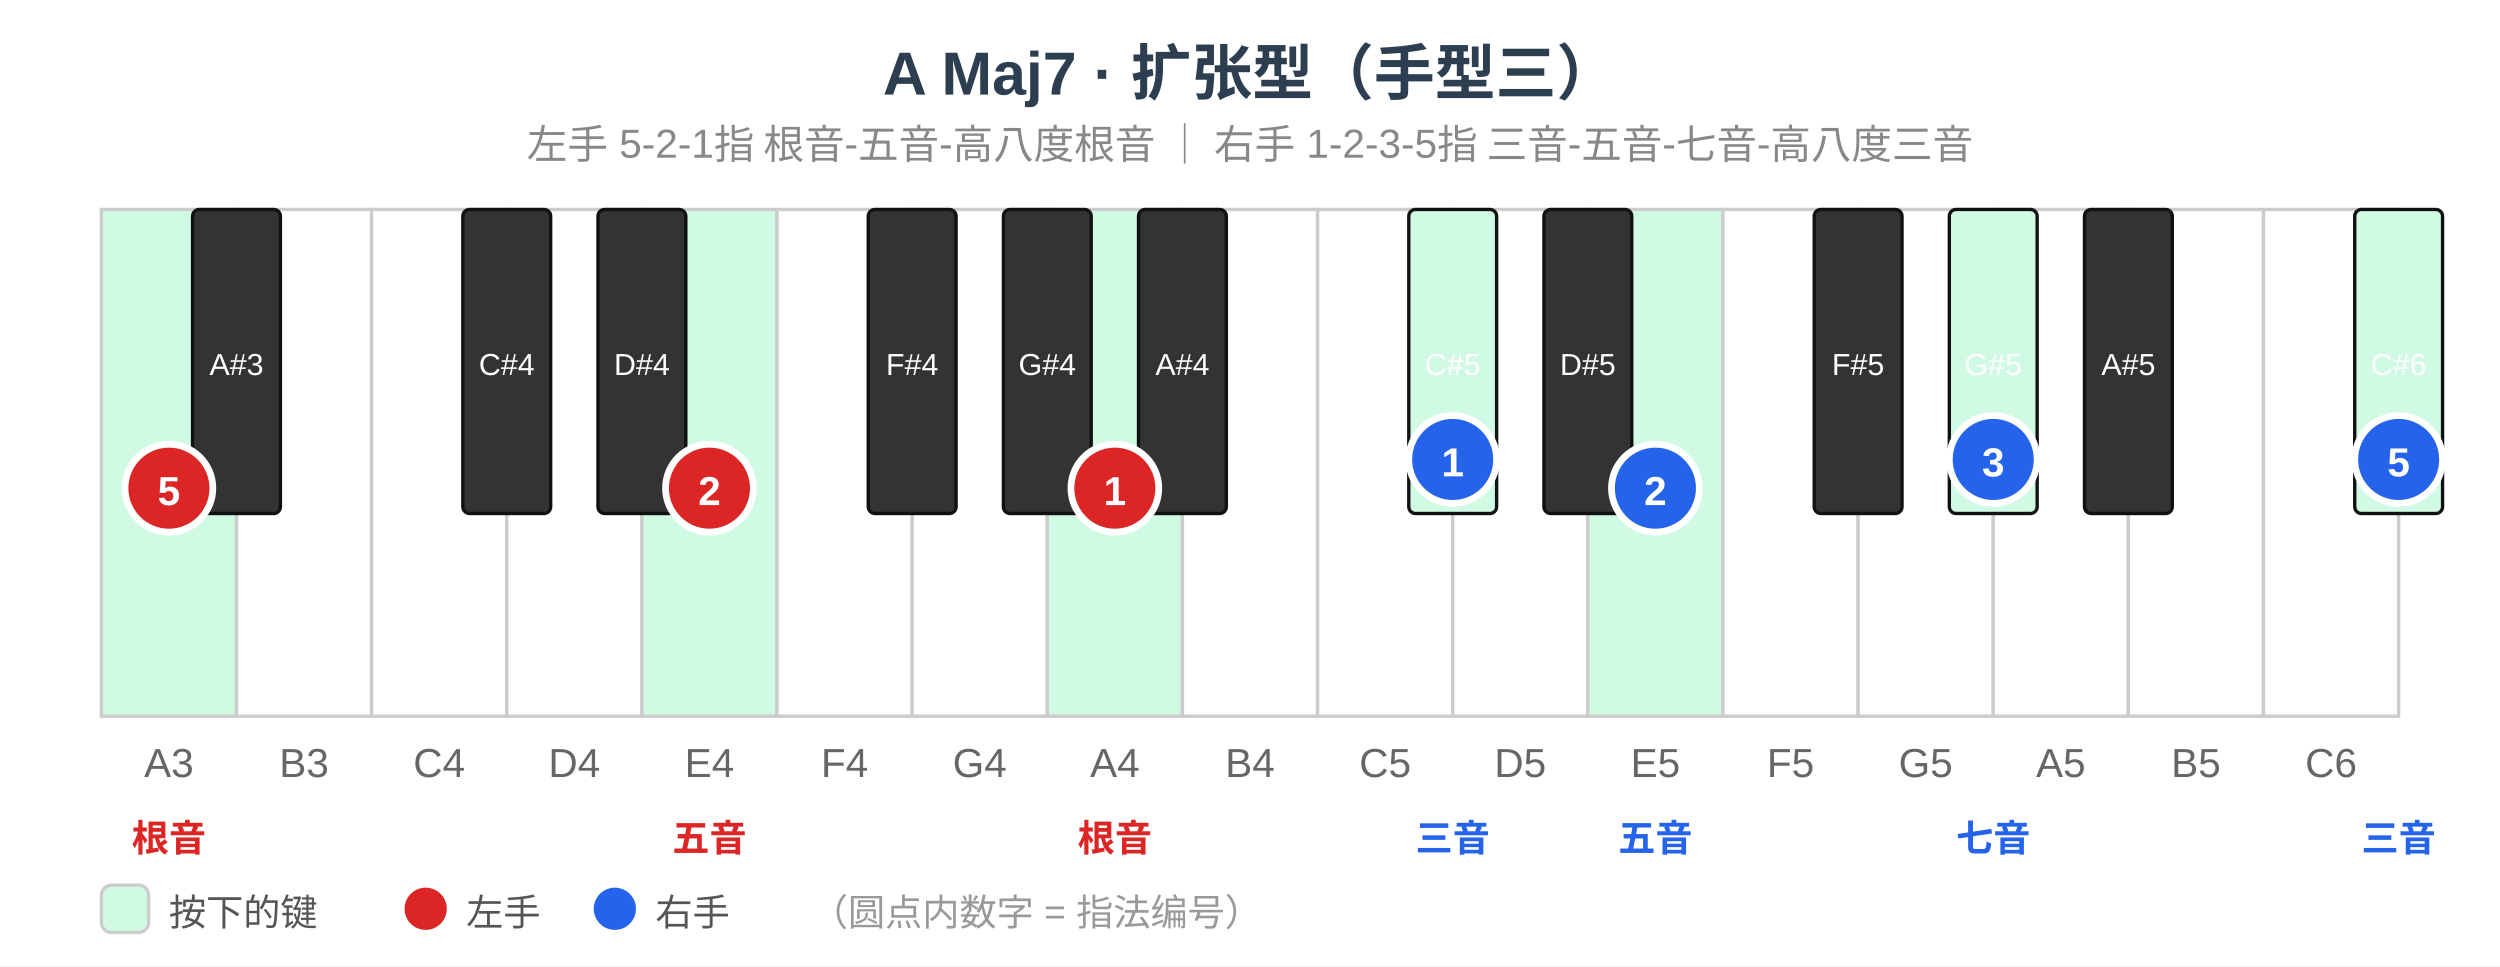
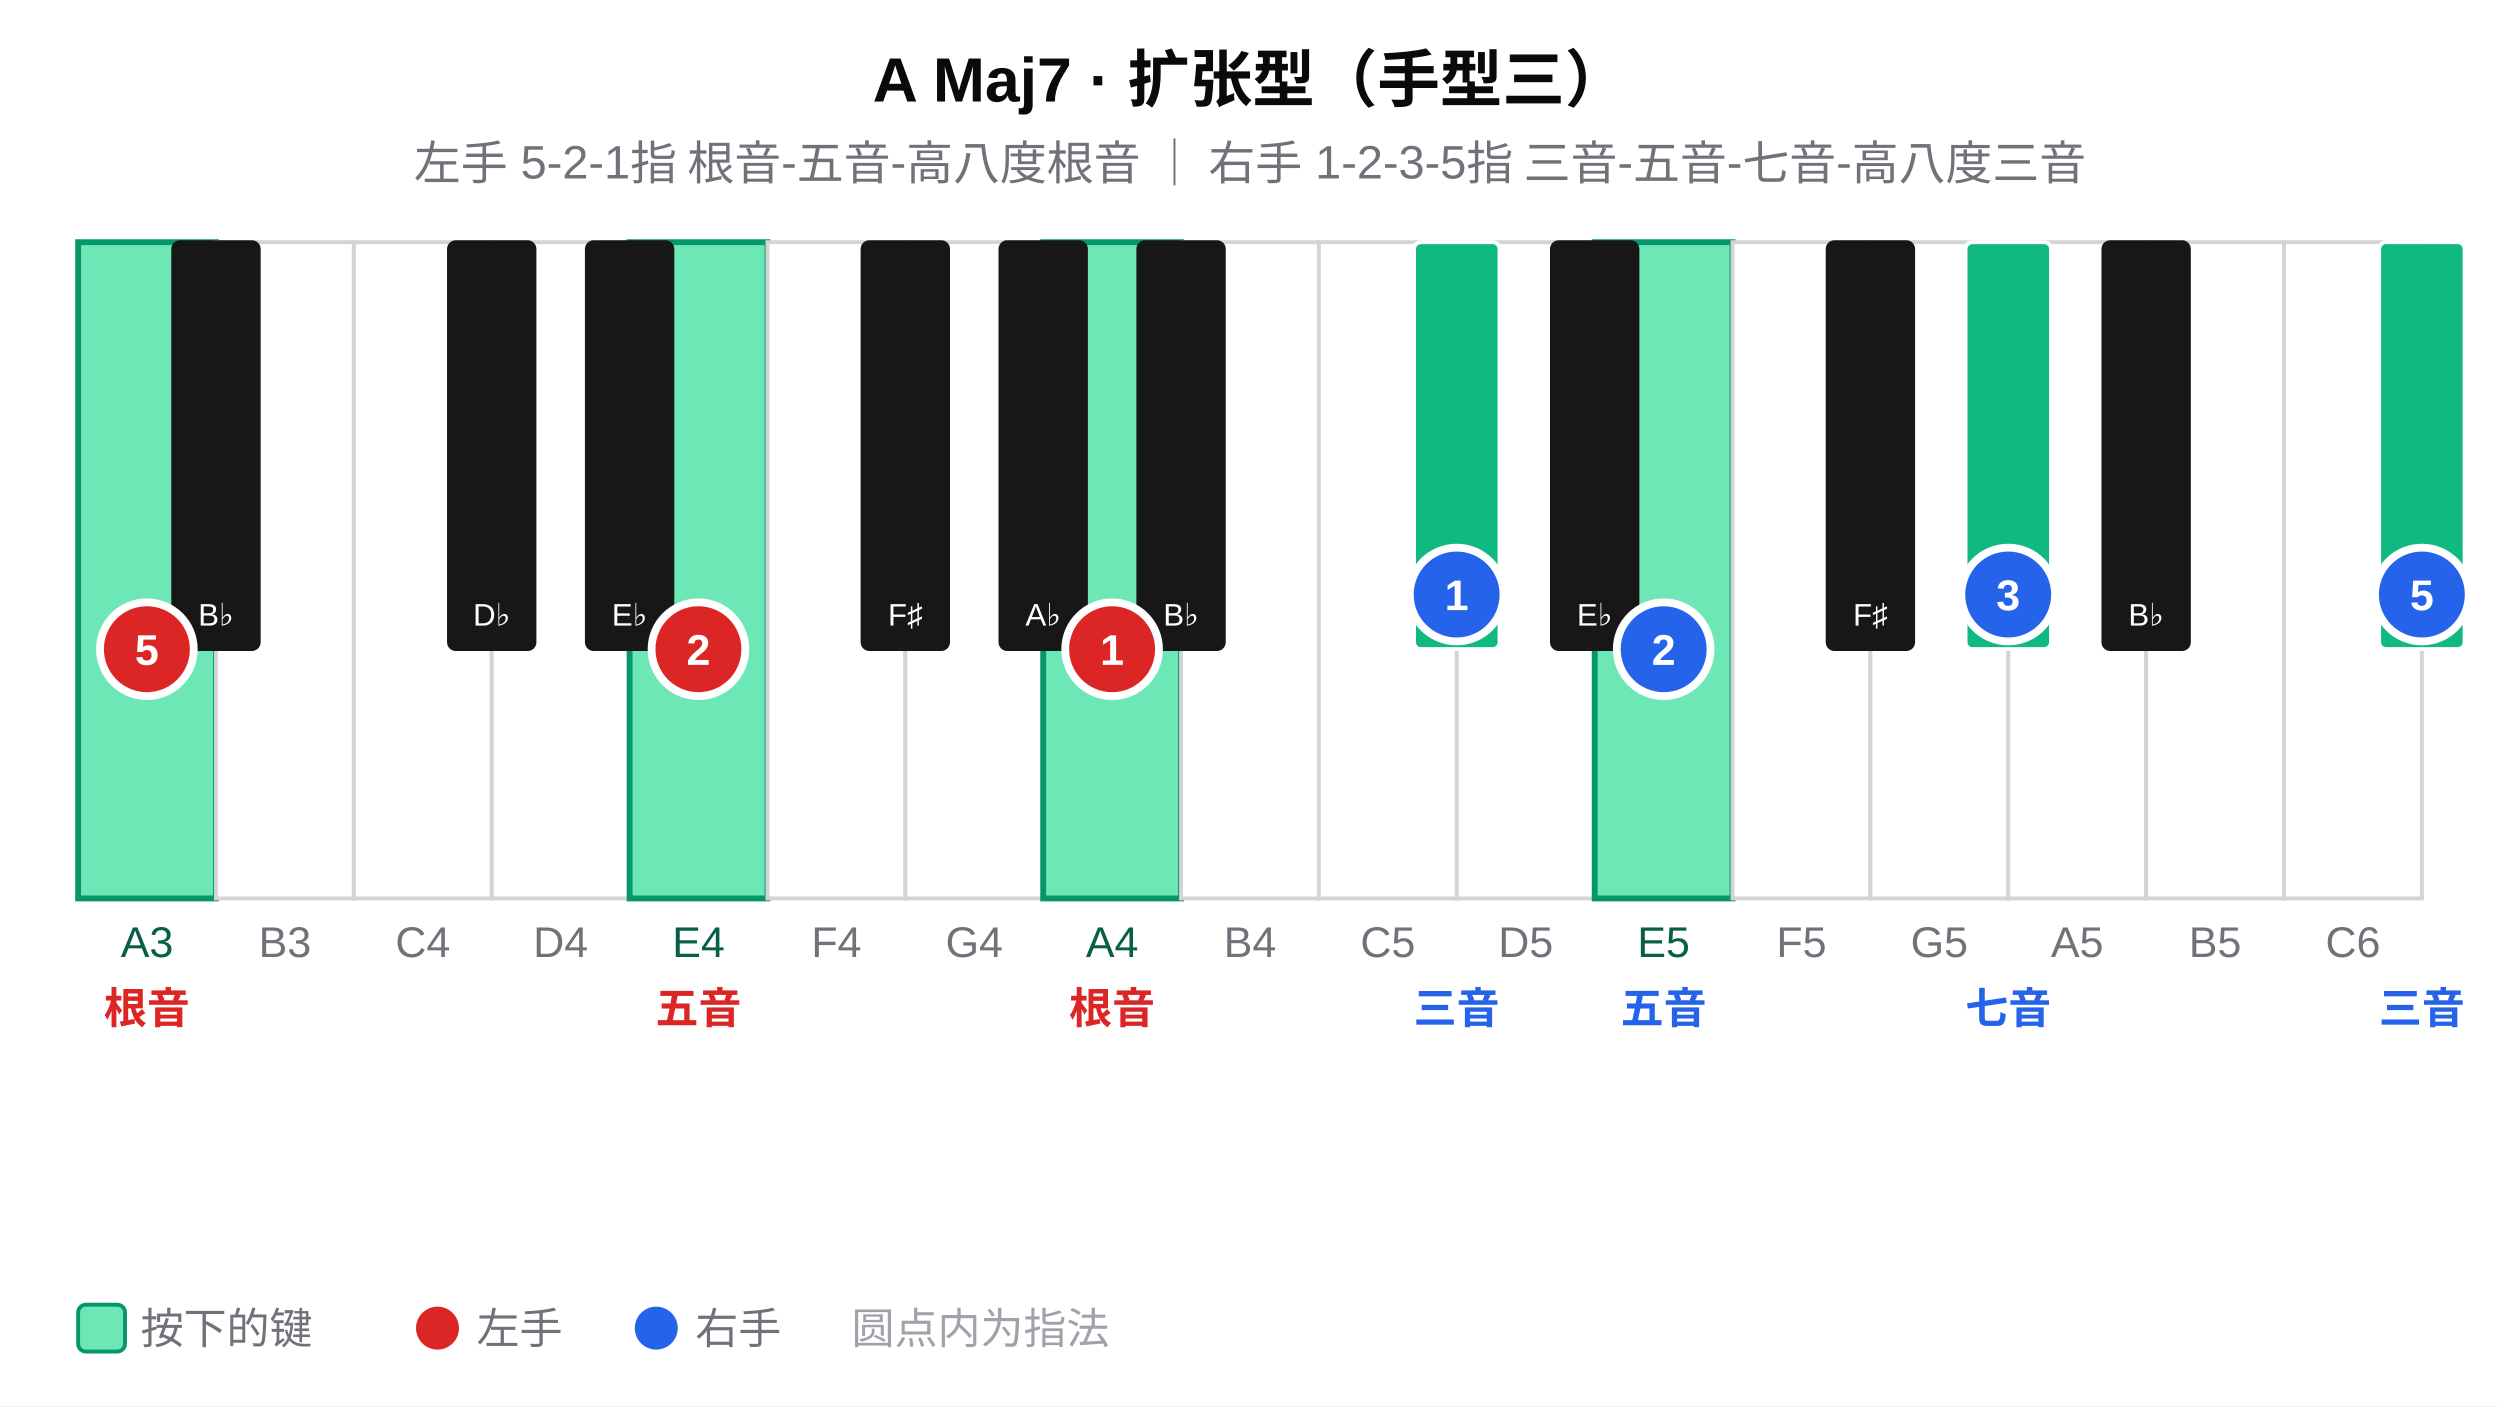
- <svg xmlns="http://www.w3.org/2000/svg" viewBox="0 0 740 286" width="740" height="286">
-   <rect width="740" height="286" fill="#ffffff" />
-   <text x="370.0" y="28" text-anchor="middle" font-family="Arial,sans-serif" font-size="18" font-weight="bold" fill="#2c3e50">A Maj7 · 扩张型（手型三）</text>
-   <text x="370.0" y="47" text-anchor="middle" font-family="Arial,sans-serif" font-size="12" fill="#888">左手 5-2-1指 根音-五音-高八度根音 ｜ 右手 1-2-3-5指 三音-五音-七音-高八度三音</text>
-   <rect x="30.0" y="62" width="40" height="150" fill="#d1fae5" stroke="#ccc" stroke-width="1" />
-   <text x="50.0" y="230" text-anchor="middle" font-family="Arial,sans-serif" font-size="12" fill="#666">A3</text>
-   <rect x="70.0" y="62" width="40" height="150" fill="white" stroke="#ccc" stroke-width="1" />
-   <text x="90.0" y="230" text-anchor="middle" font-family="Arial,sans-serif" font-size="12" fill="#666">B3</text>
-   <rect x="110.0" y="62" width="40" height="150" fill="white" stroke="#ccc" stroke-width="1" />
-   <text x="130.0" y="230" text-anchor="middle" font-family="Arial,sans-serif" font-size="12" fill="#666">C4</text>
-   <rect x="150.0" y="62" width="40" height="150" fill="white" stroke="#ccc" stroke-width="1" />
-   <text x="170.0" y="230" text-anchor="middle" font-family="Arial,sans-serif" font-size="12" fill="#666">D4</text>
-   <rect x="190.0" y="62" width="40" height="150" fill="#d1fae5" stroke="#ccc" stroke-width="1" />
-   <text x="210.0" y="230" text-anchor="middle" font-family="Arial,sans-serif" font-size="12" fill="#666">E4</text>
-   <rect x="230.0" y="62" width="40" height="150" fill="white" stroke="#ccc" stroke-width="1" />
-   <text x="250.0" y="230" text-anchor="middle" font-family="Arial,sans-serif" font-size="12" fill="#666">F4</text>
-   <rect x="270.0" y="62" width="40" height="150" fill="white" stroke="#ccc" stroke-width="1" />
-   <text x="290.0" y="230" text-anchor="middle" font-family="Arial,sans-serif" font-size="12" fill="#666">G4</text>
-   <rect x="310.0" y="62" width="40" height="150" fill="#d1fae5" stroke="#ccc" stroke-width="1" />
-   <text x="330.0" y="230" text-anchor="middle" font-family="Arial,sans-serif" font-size="12" fill="#666">A4</text>
-   <rect x="350.0" y="62" width="40" height="150" fill="white" stroke="#ccc" stroke-width="1" />
-   <text x="370.0" y="230" text-anchor="middle" font-family="Arial,sans-serif" font-size="12" fill="#666">B4</text>
-   <rect x="390.0" y="62" width="40" height="150" fill="white" stroke="#ccc" stroke-width="1" />
-   <text x="410.0" y="230" text-anchor="middle" font-family="Arial,sans-serif" font-size="12" fill="#666">C5</text>
-   <rect x="430.0" y="62" width="40" height="150" fill="white" stroke="#ccc" stroke-width="1" />
-   <text x="450.0" y="230" text-anchor="middle" font-family="Arial,sans-serif" font-size="12" fill="#666">D5</text>
-   <rect x="470.0" y="62" width="40" height="150" fill="#d1fae5" stroke="#ccc" stroke-width="1" />
-   <text x="490.0" y="230" text-anchor="middle" font-family="Arial,sans-serif" font-size="12" fill="#666">E5</text>
-   <rect x="510.0" y="62" width="40" height="150" fill="white" stroke="#ccc" stroke-width="1" />
-   <text x="530.0" y="230" text-anchor="middle" font-family="Arial,sans-serif" font-size="12" fill="#666">F5</text>
-   <rect x="550.0" y="62" width="40" height="150" fill="white" stroke="#ccc" stroke-width="1" />
-   <text x="570.0" y="230" text-anchor="middle" font-family="Arial,sans-serif" font-size="12" fill="#666">G5</text>
-   <rect x="590.0" y="62" width="40" height="150" fill="white" stroke="#ccc" stroke-width="1" />
-   <text x="610.0" y="230" text-anchor="middle" font-family="Arial,sans-serif" font-size="12" fill="#666">A5</text>
-   <rect x="630.0" y="62" width="40" height="150" fill="white" stroke="#ccc" stroke-width="1" />
-   <text x="650.0" y="230" text-anchor="middle" font-family="Arial,sans-serif" font-size="12" fill="#666">B5</text>
-   <rect x="670.0" y="62" width="40" height="150" fill="white" stroke="#ccc" stroke-width="1" />
-   <text x="690.0" y="230" text-anchor="middle" font-family="Arial,sans-serif" font-size="12" fill="#666">C6</text>
-   <rect x="57.0" y="62" width="26" height="90" fill="#333" stroke="#111" stroke-width="1" rx="2" />
-   <text x="70.0" y="111.0" text-anchor="middle" font-family="Arial,sans-serif" font-size="9" fill="#fff">A#3</text>
-   <rect x="137.0" y="62" width="26" height="90" fill="#333" stroke="#111" stroke-width="1" rx="2" />
-   <text x="150.0" y="111.0" text-anchor="middle" font-family="Arial,sans-serif" font-size="9" fill="#fff">C#4</text>
-   <rect x="177.0" y="62" width="26" height="90" fill="#333" stroke="#111" stroke-width="1" rx="2" />
-   <text x="190.0" y="111.0" text-anchor="middle" font-family="Arial,sans-serif" font-size="9" fill="#fff">D#4</text>
-   <rect x="257.0" y="62" width="26" height="90" fill="#333" stroke="#111" stroke-width="1" rx="2" />
-   <text x="270.0" y="111.0" text-anchor="middle" font-family="Arial,sans-serif" font-size="9" fill="#fff">F#4</text>
-   <rect x="297.0" y="62" width="26" height="90" fill="#333" stroke="#111" stroke-width="1" rx="2" />
-   <text x="310.0" y="111.0" text-anchor="middle" font-family="Arial,sans-serif" font-size="9" fill="#fff">G#4</text>
-   <rect x="337.0" y="62" width="26" height="90" fill="#333" stroke="#111" stroke-width="1" rx="2" />
-   <text x="350.0" y="111.0" text-anchor="middle" font-family="Arial,sans-serif" font-size="9" fill="#fff">A#4</text>
-   <rect x="417.0" y="62" width="26" height="90" fill="#d1fae5" stroke="#111" stroke-width="1" rx="2" />
-   <text x="430.0" y="111.0" text-anchor="middle" font-family="Arial,sans-serif" font-size="9" fill="#fff">C#5</text>
-   <rect x="457.0" y="62" width="26" height="90" fill="#333" stroke="#111" stroke-width="1" rx="2" />
-   <text x="470.0" y="111.0" text-anchor="middle" font-family="Arial,sans-serif" font-size="9" fill="#fff">D#5</text>
-   <rect x="537.0" y="62" width="26" height="90" fill="#333" stroke="#111" stroke-width="1" rx="2" />
-   <text x="550.0" y="111.0" text-anchor="middle" font-family="Arial,sans-serif" font-size="9" fill="#fff">F#5</text>
-   <rect x="577.0" y="62" width="26" height="90" fill="#d1fae5" stroke="#111" stroke-width="1" rx="2" />
-   <text x="590.0" y="111.0" text-anchor="middle" font-family="Arial,sans-serif" font-size="9" fill="#fff">G#5</text>
-   <rect x="617.0" y="62" width="26" height="90" fill="#333" stroke="#111" stroke-width="1" rx="2" />
-   <text x="630.0" y="111.0" text-anchor="middle" font-family="Arial,sans-serif" font-size="9" fill="#fff">A#5</text>
-   <rect x="697.0" y="62" width="26" height="90" fill="#d1fae5" stroke="#111" stroke-width="1" rx="2" />
-   <text x="710.0" y="111.0" text-anchor="middle" font-family="Arial,sans-serif" font-size="9" fill="#fff">C#6</text>
-   <circle cx="50.0" cy="144.5" r="13" fill="#dc2626" stroke="white" stroke-width="2" />
-   <text x="50.0" y="149.5" text-anchor="middle" font-family="Arial,sans-serif" font-size="12" font-weight="bold" fill="white">5</text>
-   <text x="50.0" y="252" text-anchor="middle" font-family="Arial,sans-serif" font-size="11" font-weight="bold" fill="#dc2626">根音</text>
-   <circle cx="210.0" cy="144.5" r="13" fill="#dc2626" stroke="white" stroke-width="2" />
-   <text x="210.0" y="149.5" text-anchor="middle" font-family="Arial,sans-serif" font-size="12" font-weight="bold" fill="white">2</text>
-   <text x="210.0" y="252" text-anchor="middle" font-family="Arial,sans-serif" font-size="11" font-weight="bold" fill="#dc2626">五音</text>
-   <circle cx="330.0" cy="144.5" r="13" fill="#dc2626" stroke="white" stroke-width="2" />
-   <text x="330.0" y="149.5" text-anchor="middle" font-family="Arial,sans-serif" font-size="12" font-weight="bold" fill="white">1</text>
-   <text x="330.0" y="252" text-anchor="middle" font-family="Arial,sans-serif" font-size="11" font-weight="bold" fill="#dc2626">根音</text>
-   <circle cx="430.0" cy="136.0" r="13" fill="#2563eb" stroke="white" stroke-width="2" />
-   <text x="430.0" y="141.0" text-anchor="middle" font-family="Arial,sans-serif" font-size="12" font-weight="bold" fill="white">1</text>
-   <text x="430.0" y="252" text-anchor="middle" font-family="Arial,sans-serif" font-size="11" font-weight="bold" fill="#2563eb">三音</text>
-   <circle cx="490.0" cy="144.5" r="13" fill="#2563eb" stroke="white" stroke-width="2" />
-   <text x="490.0" y="149.5" text-anchor="middle" font-family="Arial,sans-serif" font-size="12" font-weight="bold" fill="white">2</text>
-   <text x="490.0" y="252" text-anchor="middle" font-family="Arial,sans-serif" font-size="11" font-weight="bold" fill="#2563eb">五音</text>
-   <circle cx="590.0" cy="136.0" r="13" fill="#2563eb" stroke="white" stroke-width="2" />
-   <text x="590.0" y="141.0" text-anchor="middle" font-family="Arial,sans-serif" font-size="12" font-weight="bold" fill="white">3</text>
-   <text x="590.0" y="252" text-anchor="middle" font-family="Arial,sans-serif" font-size="11" font-weight="bold" fill="#2563eb">七音</text>
-   <circle cx="710.0" cy="136.0" r="13" fill="#2563eb" stroke="white" stroke-width="2" />
-   <text x="710.0" y="141.0" text-anchor="middle" font-family="Arial,sans-serif" font-size="12" font-weight="bold" fill="white">5</text>
-   <text x="710.0" y="252" text-anchor="middle" font-family="Arial,sans-serif" font-size="11" font-weight="bold" fill="#2563eb">三音</text>
-   <rect x="30.0" y="262" width="14" height="14" rx="3" fill="#d1fae5" stroke="#ccc" stroke-width="1" />
-   <text x="50.0" y="274" font-family="Arial,sans-serif" font-size="11" fill="#555">按下的键</text>
-   <circle cx="126.0" cy="269" r="7" fill="#dc2626" stroke="white" stroke-width="1.5" />
-   <text x="138.0" y="274" font-family="Arial,sans-serif" font-size="11" fill="#555">左手</text>
-   <circle cx="182.0" cy="269" r="7" fill="#2563eb" stroke="white" stroke-width="1.5" />
-   <text x="194.0" y="274" font-family="Arial,sans-serif" font-size="11" fill="#555">右手</text>
-   <text x="240.0" y="274" font-family="Arial,sans-serif" font-size="11" fill="#999">（圆点内数字 = 指法编号）</text>
+ <svg xmlns="http://www.w3.org/2000/svg" viewBox="0 0 640 360" width="640" height="360">
+   <rect width="640" height="360" fill="#FFFFFF" />
+   <text x="320.0" y="26" text-anchor="middle" font-family="Arial, Helvetica, sans-serif" font-size="16" font-weight="bold" fill="#0A0A0A">A Maj7 · 扩张型（手型三）</text>
+   <text x="320.0" y="46" text-anchor="middle" font-family="Arial, Helvetica, sans-serif" font-size="12" fill="#71717A">左手 5-2-1指 根音-五音-高八度根音 ｜ 右手 1-2-3-5指 三音-五音-七音-高八度三音</text>
+   <rect x="20.00" y="62.00" width="35.29" height="168.00" rx="0" ry="0" fill="#6EE7B7" stroke="#059669" stroke-width="1.5" />
+   <text x="37.65" y="245.00" text-anchor="middle" font-family="Arial, Helvetica, sans-serif" font-size="11" fill="#065F46">A3</text>
+   <rect x="55.29" y="62.00" width="35.29" height="168.00" rx="0" ry="0" fill="#FFFFFF" stroke="#D4D4D8" stroke-width="1" />
+   <text x="72.94" y="245.00" text-anchor="middle" font-family="Arial, Helvetica, sans-serif" font-size="11" fill="#71717A">B3</text>
+   <rect x="90.59" y="62.00" width="35.29" height="168.00" rx="0" ry="0" fill="#FFFFFF" stroke="#D4D4D8" stroke-width="1" />
+   <text x="108.24" y="245.00" text-anchor="middle" font-family="Arial, Helvetica, sans-serif" font-size="11" fill="#71717A">C4</text>
+   <rect x="125.88" y="62.00" width="35.29" height="168.00" rx="0" ry="0" fill="#FFFFFF" stroke="#D4D4D8" stroke-width="1" />
+   <text x="143.53" y="245.00" text-anchor="middle" font-family="Arial, Helvetica, sans-serif" font-size="11" fill="#71717A">D4</text>
+   <rect x="161.18" y="62.00" width="35.29" height="168.00" rx="0" ry="0" fill="#6EE7B7" stroke="#059669" stroke-width="1.5" />
+   <text x="178.82" y="245.00" text-anchor="middle" font-family="Arial, Helvetica, sans-serif" font-size="11" fill="#065F46">E4</text>
+   <rect x="196.47" y="62.00" width="35.29" height="168.00" rx="0" ry="0" fill="#FFFFFF" stroke="#D4D4D8" stroke-width="1" />
+   <text x="214.12" y="245.00" text-anchor="middle" font-family="Arial, Helvetica, sans-serif" font-size="11" fill="#71717A">F4</text>
+   <rect x="231.76" y="62.00" width="35.29" height="168.00" rx="0" ry="0" fill="#FFFFFF" stroke="#D4D4D8" stroke-width="1" />
+   <text x="249.41" y="245.00" text-anchor="middle" font-family="Arial, Helvetica, sans-serif" font-size="11" fill="#71717A">G4</text>
+   <rect x="267.06" y="62.00" width="35.29" height="168.00" rx="0" ry="0" fill="#6EE7B7" stroke="#059669" stroke-width="1.5" />
+   <text x="284.71" y="245.00" text-anchor="middle" font-family="Arial, Helvetica, sans-serif" font-size="11" fill="#065F46">A4</text>
+   <rect x="302.35" y="62.00" width="35.29" height="168.00" rx="0" ry="0" fill="#FFFFFF" stroke="#D4D4D8" stroke-width="1" />
+   <text x="320.00" y="245.00" text-anchor="middle" font-family="Arial, Helvetica, sans-serif" font-size="11" fill="#71717A">B4</text>
+   <rect x="337.65" y="62.00" width="35.29" height="168.00" rx="0" ry="0" fill="#FFFFFF" stroke="#D4D4D8" stroke-width="1" />
+   <text x="355.29" y="245.00" text-anchor="middle" font-family="Arial, Helvetica, sans-serif" font-size="11" fill="#71717A">C5</text>
+   <rect x="372.94" y="62.00" width="35.29" height="168.00" rx="0" ry="0" fill="#FFFFFF" stroke="#D4D4D8" stroke-width="1" />
+   <text x="390.59" y="245.00" text-anchor="middle" font-family="Arial, Helvetica, sans-serif" font-size="11" fill="#71717A">D5</text>
+   <rect x="408.24" y="62.00" width="35.29" height="168.00" rx="0" ry="0" fill="#6EE7B7" stroke="#059669" stroke-width="1.5" />
+   <text x="425.88" y="245.00" text-anchor="middle" font-family="Arial, Helvetica, sans-serif" font-size="11" fill="#065F46">E5</text>
+   <rect x="443.53" y="62.00" width="35.29" height="168.00" rx="0" ry="0" fill="#FFFFFF" stroke="#D4D4D8" stroke-width="1" />
+   <text x="461.18" y="245.00" text-anchor="middle" font-family="Arial, Helvetica, sans-serif" font-size="11" fill="#71717A">F5</text>
+   <rect x="478.82" y="62.00" width="35.29" height="168.00" rx="0" ry="0" fill="#FFFFFF" stroke="#D4D4D8" stroke-width="1" />
+   <text x="496.47" y="245.00" text-anchor="middle" font-family="Arial, Helvetica, sans-serif" font-size="11" fill="#71717A">G5</text>
+   <rect x="514.12" y="62.00" width="35.29" height="168.00" rx="0" ry="0" fill="#FFFFFF" stroke="#D4D4D8" stroke-width="1" />
+   <text x="531.76" y="245.00" text-anchor="middle" font-family="Arial, Helvetica, sans-serif" font-size="11" fill="#71717A">A5</text>
+   <rect x="549.41" y="62.00" width="35.29" height="168.00" rx="0" ry="0" fill="#FFFFFF" stroke="#D4D4D8" stroke-width="1" />
+   <text x="567.06" y="245.00" text-anchor="middle" font-family="Arial, Helvetica, sans-serif" font-size="11" fill="#71717A">B5</text>
+   <rect x="584.71" y="62.00" width="35.29" height="168.00" rx="0" ry="0" fill="#FFFFFF" stroke="#D4D4D8" stroke-width="1" />
+   <text x="602.35" y="245.00" text-anchor="middle" font-family="Arial, Helvetica, sans-serif" font-size="11" fill="#71717A">C6</text>
+   <rect x="44.35" y="62.00" width="21.88" height="104.16" rx="1.75" fill="#171717" stroke="#171717" stroke-width="1" />
+   <text x="55.29" y="160.16" text-anchor="middle" font-family="Arial, Helvetica, sans-serif" font-size="8" fill="#FFFFFF">B♭</text>
+   <rect x="114.94" y="62.00" width="21.88" height="104.16" rx="1.75" fill="#171717" stroke="#171717" stroke-width="1" />
+   <text x="125.88" y="160.16" text-anchor="middle" font-family="Arial, Helvetica, sans-serif" font-size="8" fill="#FFFFFF">D♭</text>
+   <rect x="150.24" y="62.00" width="21.88" height="104.16" rx="1.75" fill="#171717" stroke="#171717" stroke-width="1" />
+   <text x="161.18" y="160.16" text-anchor="middle" font-family="Arial, Helvetica, sans-serif" font-size="8" fill="#FFFFFF">E♭</text>
+   <rect x="220.82" y="62.00" width="21.88" height="104.16" rx="1.75" fill="#171717" stroke="#171717" stroke-width="1" />
+   <text x="231.76" y="160.16" text-anchor="middle" font-family="Arial, Helvetica, sans-serif" font-size="8" fill="#FFFFFF">F♯</text>
+   <rect x="256.12" y="62.00" width="21.88" height="104.16" rx="1.75" fill="#171717" stroke="#171717" stroke-width="1" />
+   <text x="267.06" y="160.16" text-anchor="middle" font-family="Arial, Helvetica, sans-serif" font-size="8" fill="#FFFFFF">A♭</text>
+   <rect x="291.41" y="62.00" width="21.88" height="104.16" rx="1.75" fill="#171717" stroke="#171717" stroke-width="1" />
+   <text x="302.35" y="160.16" text-anchor="middle" font-family="Arial, Helvetica, sans-serif" font-size="8" fill="#FFFFFF">B♭</text>
+   <rect x="362.00" y="62.00" width="21.88" height="104.16" rx="1.75" fill="#10B981" stroke="#FFFFFF" stroke-width="1" />
+   <text x="372.94" y="160.16" text-anchor="middle" font-family="Arial, Helvetica, sans-serif" font-size="8" fill="#FFFFFF">D♭</text>
+   <rect x="397.30" y="62.00" width="21.88" height="104.16" rx="1.75" fill="#171717" stroke="#171717" stroke-width="1" />
+   <text x="408.24" y="160.16" text-anchor="middle" font-family="Arial, Helvetica, sans-serif" font-size="8" fill="#FFFFFF">E♭</text>
+   <rect x="467.88" y="62.00" width="21.88" height="104.16" rx="1.75" fill="#171717" stroke="#171717" stroke-width="1" />
+   <text x="478.82" y="160.16" text-anchor="middle" font-family="Arial, Helvetica, sans-serif" font-size="8" fill="#FFFFFF">F♯</text>
+   <rect x="503.18" y="62.00" width="21.88" height="104.16" rx="1.75" fill="#10B981" stroke="#FFFFFF" stroke-width="1" />
+   <text x="514.12" y="160.16" text-anchor="middle" font-family="Arial, Helvetica, sans-serif" font-size="8" fill="#FFFFFF">A♭</text>
+   <rect x="538.47" y="62.00" width="21.88" height="104.16" rx="1.75" fill="#171717" stroke="#171717" stroke-width="1" />
+   <text x="549.41" y="160.16" text-anchor="middle" font-family="Arial, Helvetica, sans-serif" font-size="8" fill="#FFFFFF">B♭</text>
+   <rect x="609.06" y="62.00" width="21.88" height="104.16" rx="1.75" fill="#10B981" stroke="#FFFFFF" stroke-width="1" />
+   <text x="620.00" y="160.16" text-anchor="middle" font-family="Arial, Helvetica, sans-serif" font-size="8" fill="#FFFFFF">D♭</text>
+   <circle cx="37.6" cy="166.2" r="12" fill="#DC2626" stroke="#FFFFFF" stroke-width="2" />
+   <text x="37.6" y="170.2" text-anchor="middle" font-family="Arial, Helvetica, sans-serif" font-size="11" font-weight="bold" fill="#FFFFFF">5</text>
+   <text x="37.6" y="262" text-anchor="middle" font-family="Arial, Helvetica, sans-serif" font-size="11" font-weight="bold" fill="#DC2626">根音</text>
+   <circle cx="178.8" cy="166.2" r="12" fill="#DC2626" stroke="#FFFFFF" stroke-width="2" />
+   <text x="178.8" y="170.2" text-anchor="middle" font-family="Arial, Helvetica, sans-serif" font-size="11" font-weight="bold" fill="#FFFFFF">2</text>
+   <text x="178.8" y="262" text-anchor="middle" font-family="Arial, Helvetica, sans-serif" font-size="11" font-weight="bold" fill="#DC2626">五音</text>
+   <circle cx="284.7" cy="166.2" r="12" fill="#DC2626" stroke="#FFFFFF" stroke-width="2" />
+   <text x="284.7" y="170.2" text-anchor="middle" font-family="Arial, Helvetica, sans-serif" font-size="11" font-weight="bold" fill="#FFFFFF">1</text>
+   <text x="284.7" y="262" text-anchor="middle" font-family="Arial, Helvetica, sans-serif" font-size="11" font-weight="bold" fill="#DC2626">根音</text>
+   <circle cx="372.9" cy="152.2" r="12" fill="#2563EB" stroke="#FFFFFF" stroke-width="2" />
+   <text x="372.9" y="156.2" text-anchor="middle" font-family="Arial, Helvetica, sans-serif" font-size="11" font-weight="bold" fill="#FFFFFF">1</text>
+   <text x="372.9" y="262" text-anchor="middle" font-family="Arial, Helvetica, sans-serif" font-size="11" font-weight="bold" fill="#2563EB">三音</text>
+   <circle cx="425.9" cy="166.2" r="12" fill="#2563EB" stroke="#FFFFFF" stroke-width="2" />
+   <text x="425.9" y="170.2" text-anchor="middle" font-family="Arial, Helvetica, sans-serif" font-size="11" font-weight="bold" fill="#FFFFFF">2</text>
+   <text x="425.9" y="262" text-anchor="middle" font-family="Arial, Helvetica, sans-serif" font-size="11" font-weight="bold" fill="#2563EB">五音</text>
+   <circle cx="514.1" cy="152.2" r="12" fill="#2563EB" stroke="#FFFFFF" stroke-width="2" />
+   <text x="514.1" y="156.2" text-anchor="middle" font-family="Arial, Helvetica, sans-serif" font-size="11" font-weight="bold" fill="#FFFFFF">3</text>
+   <text x="514.1" y="262" text-anchor="middle" font-family="Arial, Helvetica, sans-serif" font-size="11" font-weight="bold" fill="#2563EB">七音</text>
+   <circle cx="620.0" cy="152.2" r="12" fill="#2563EB" stroke="#FFFFFF" stroke-width="2" />
+   <text x="620.0" y="156.2" text-anchor="middle" font-family="Arial, Helvetica, sans-serif" font-size="11" font-weight="bold" fill="#FFFFFF">5</text>
+   <text x="620.0" y="262" text-anchor="middle" font-family="Arial, Helvetica, sans-serif" font-size="11" font-weight="bold" fill="#2563EB">三音</text>
+   <rect x="20.0" y="334" width="12" height="12" rx="2" fill="#6EE7B7" stroke="#059669" stroke-width="1" />
+   <text x="36.0" y="344" font-family="Arial, Helvetica, sans-serif" font-size="11" fill="#71717A">按下的键</text>
+   <circle cx="112.0" cy="340" r="6" fill="#DC2626" stroke="#FFFFFF" stroke-width="1" />
+   <text x="122.0" y="344" font-family="Arial, Helvetica, sans-serif" font-size="11" fill="#71717A">左手</text>
+   <circle cx="168.0" cy="340" r="6" fill="#2563EB" stroke="#FFFFFF" stroke-width="1" />
+   <text x="178.0" y="344" font-family="Arial, Helvetica, sans-serif" font-size="11" fill="#71717A">右手</text>
+   <text x="218.0" y="344" font-family="Arial, Helvetica, sans-serif" font-size="11" fill="#A1A1AA">圆点内为指法</text>
</svg>
